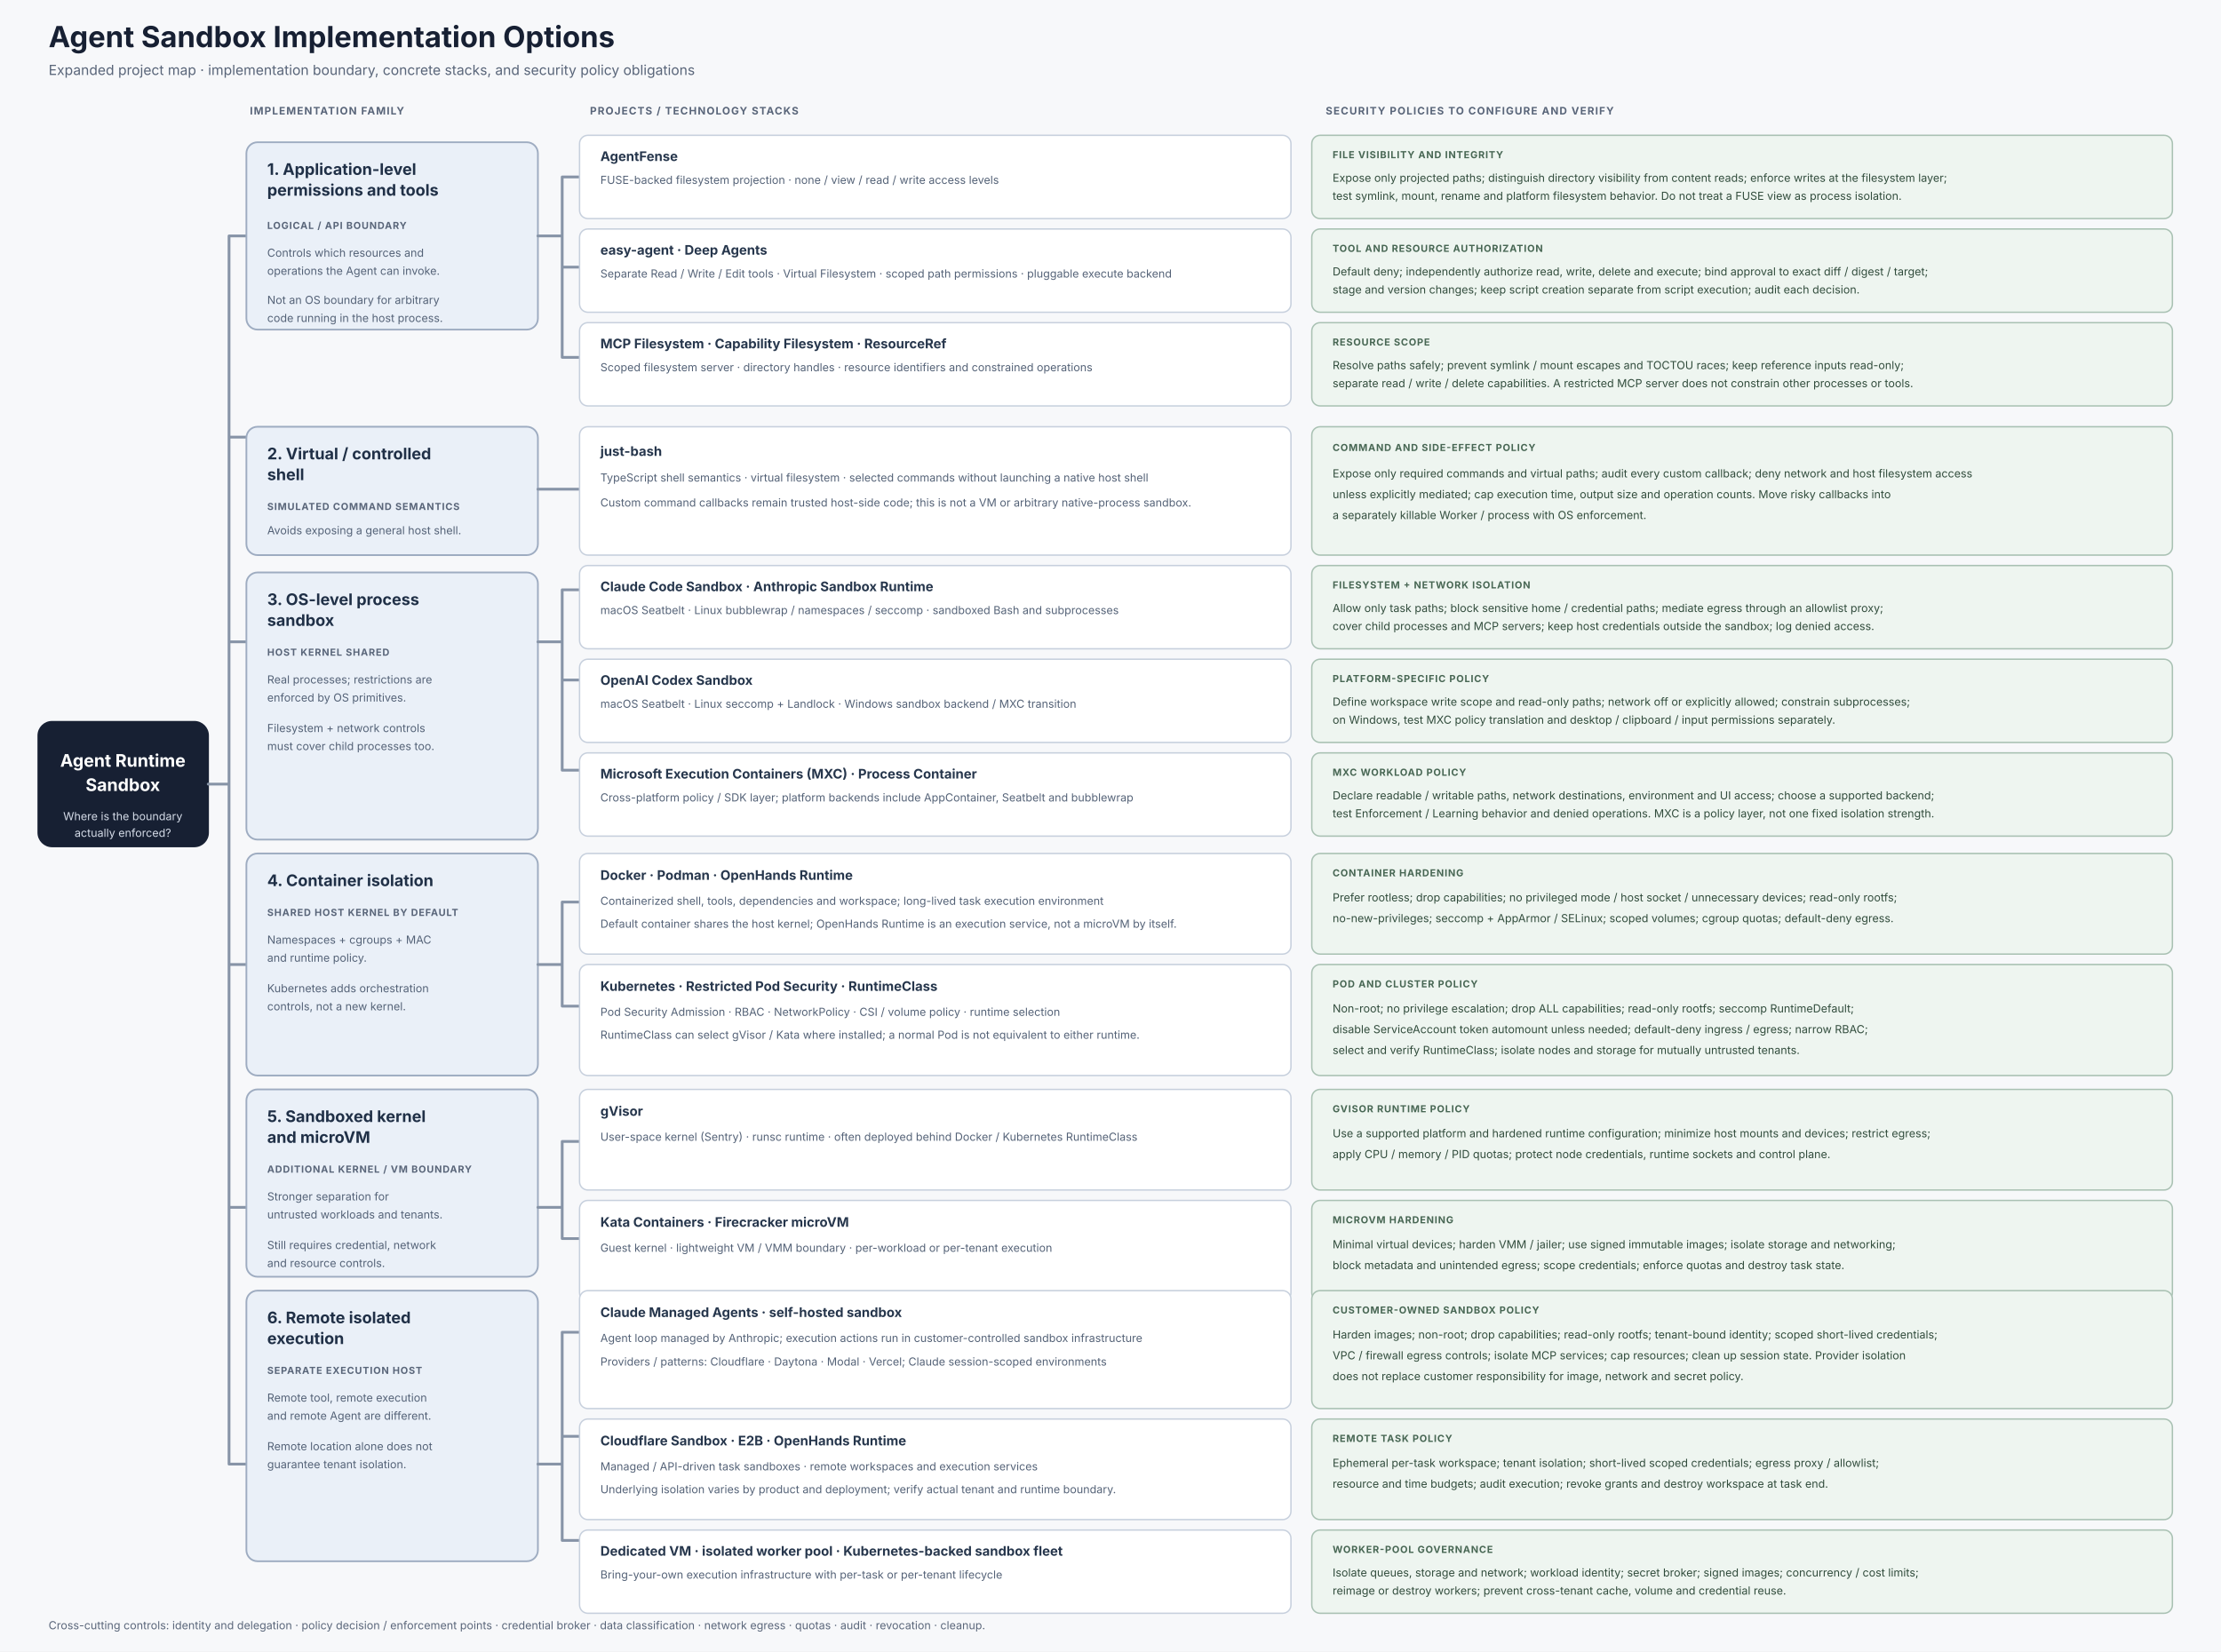
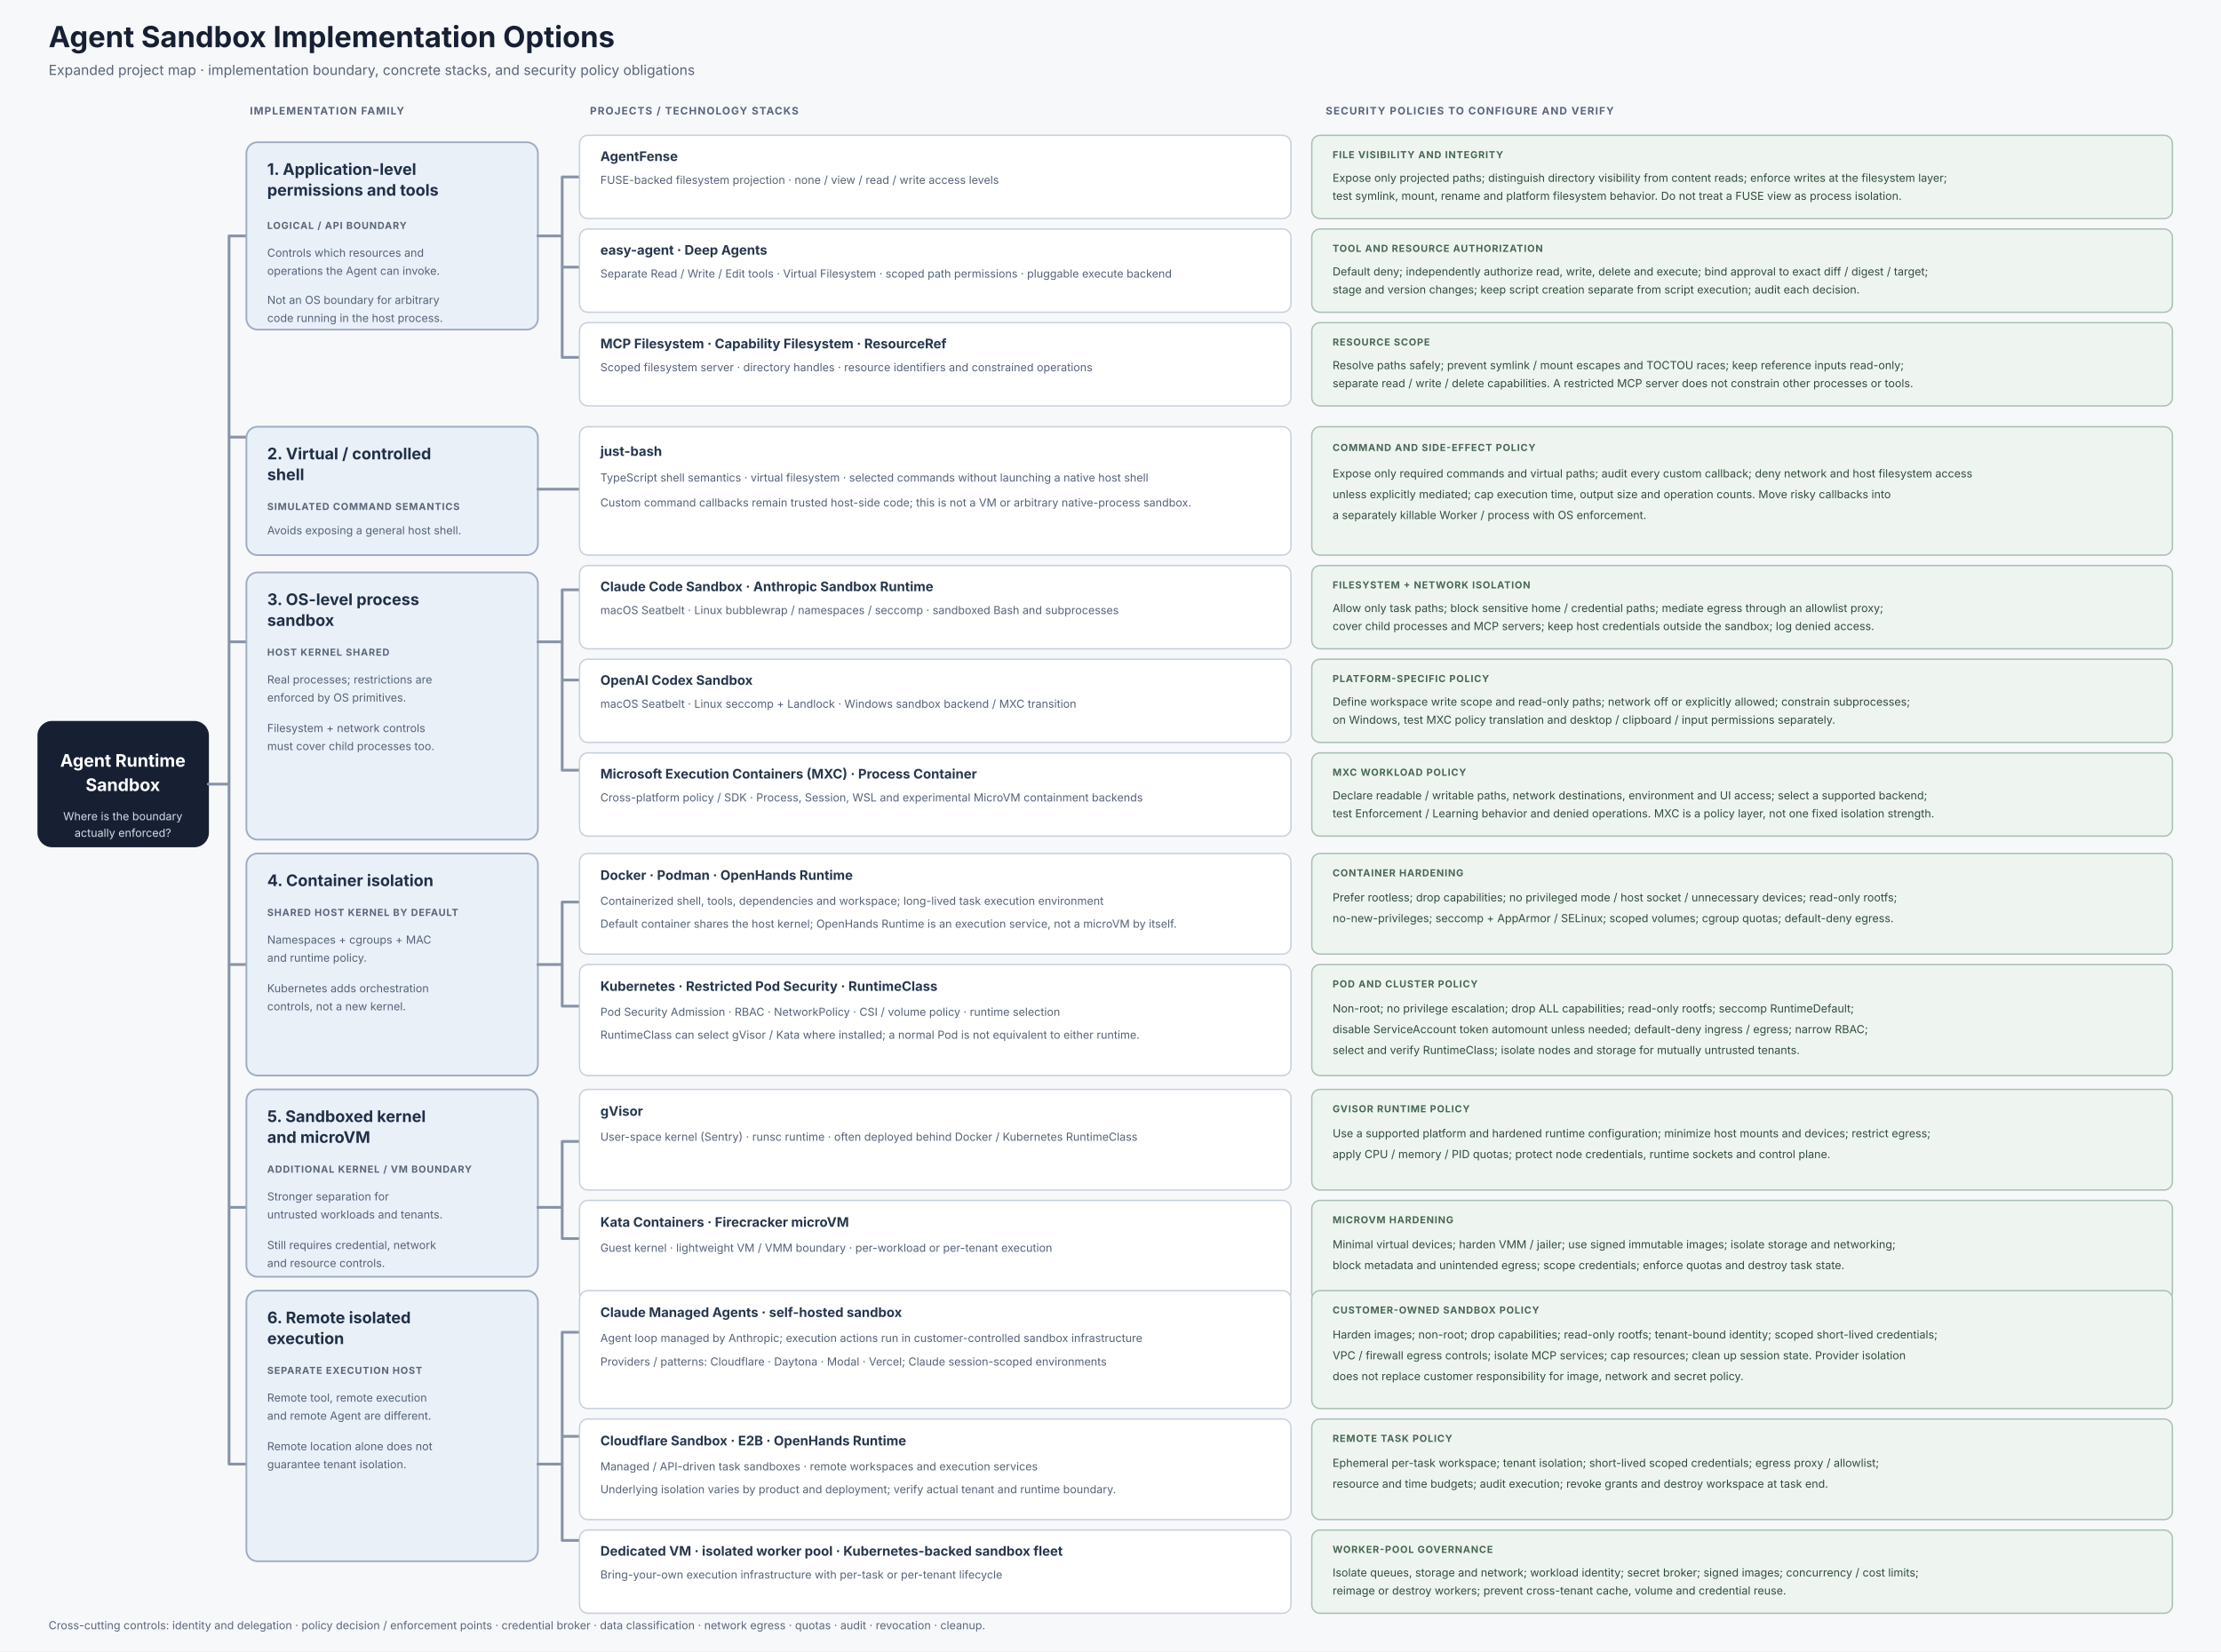
<svg xmlns="http://www.w3.org/2000/svg" width="3200" height="2380" viewBox="0 0 3200 2380" role="img" aria-labelledby="title desc">
  <defs>
    <style>
.bg{fill:#f7f8fa}.title{font:700 42px Inter,Arial,sans-serif;fill:#172033}.sub{font:20px Inter,Arial,sans-serif;fill:#596579}
.root{fill:#172033;stroke:#172033;stroke-width:2}.rootT{font:700 25px Inter,Arial,sans-serif;fill:#fff}
.branch{fill:none;stroke:#8794a7;stroke-width:4;stroke-linecap:round;stroke-linejoin:round}
.cat{fill:#eaf0f8;stroke:#9eacc1;stroke-width:2.5}.catT{font:700 23px Inter,Arial,sans-serif;fill:#203047}.catS{font:700 14px Inter,Arial,sans-serif;fill:#596579;letter-spacing:1px}
.tech{fill:#fff;stroke:#c7d0dd;stroke-width:2}.pol{fill:#eef5f0;stroke:#a9c1b3;stroke-width:2}
.techT{font:700 19px Inter,Arial,sans-serif;fill:#26364c}.techB{font:16px Inter,Arial,sans-serif;fill:#536176}
.polH{font:700 14px Inter,Arial,sans-serif;fill:#476653;letter-spacing:1px}.polT{font:16px Inter,Arial,sans-serif;fill:#304b3b}
.colH{font:700 15px Inter,Arial,sans-serif;fill:#596579;letter-spacing:1.4px}
.foot{font:16px Inter,Arial,sans-serif;fill:#596579}
</style>
  </defs>
  <rect class="bg" width="3200" height="2380" />
  <text class="title" x="70" y="68">Agent Sandbox Implementation Options</text>
  <text class="sub" x="70" y="108">Expanded project map · implementation boundary, concrete stacks, and security policy obligations</text>
  <text class="colH" x="360" y="165">IMPLEMENTATION FAMILY</text>
  <text class="colH" x="850" y="165">PROJECTS / TECHNOLOGY STACKS</text>
  <text class="colH" x="1910" y="165">SECURITY POLICIES TO CONFIGURE AND VERIFY</text>
  <rect class="root" x="55" y="1040" width="245" height="180" rx="20" />
  <text class="rootT" x="177" y="1105" text-anchor="middle">Agent Runtime</text>
  <text class="rootT" x="177" y="1140" text-anchor="middle">Sandbox</text>
  <text x="177" y="1182" text-anchor="middle" style="font:16px Inter,Arial,sans-serif;fill:#d7deea">Where is the boundary</text>
  <text x="177" y="1206" text-anchor="middle" style="font:16px Inter,Arial,sans-serif;fill:#d7deea">actually enforced?</text>
  <path class="branch" d="M300 1130 H330 V340 H355 M330 340 V630 H355 M330 630 V925 H355 M330 925 V1390 H355 M330 1390 V1740 H355 M330 1740 V2110 H355" />
  <rect class="cat" x="355" y="205" width="420" height="270" rx="16" />
  <text class="catT" x="385" y="252">1. Application-level</text>
  <text class="catT" x="385" y="282">permissions and tools</text>
  <text class="catS" x="385" y="330">LOGICAL / API BOUNDARY</text>
  <text class="techB" x="385" y="370">Controls which resources and</text>
  <text class="techB" x="385" y="396">operations the Agent can invoke.</text>
  <text class="techB" x="385" y="438">Not an OS boundary for arbitrary</text>
  <text class="techB" x="385" y="464">code running in the host process.</text>
  <path class="branch" d="M775 340 H810 V255 H835 M810 340 V385 H835 M810 340 V515 H835" />
  <rect class="tech" x="835" y="195" width="1025" height="120" rx="12" />
  <text class="techT" x="865" y="232">AgentFense</text>
  <text class="techB" x="865" y="265">FUSE-backed filesystem projection · none / view / read / write access levels</text>
  <rect class="pol" x="1890" y="195" width="1240" height="120" rx="12" />
  <text class="polH" x="1920" y="228">FILE VISIBILITY AND INTEGRITY</text>
  <text class="polT" x="1920" y="262">Expose only projected paths; distinguish directory visibility from content reads; enforce writes at the filesystem layer;</text>
  <text class="polT" x="1920" y="288">test symlink, mount, rename and platform filesystem behavior. Do not treat a FUSE view as process isolation.</text>
  <rect class="tech" x="835" y="330" width="1025" height="120" rx="12" />
  <text class="techT" x="865" y="367">easy-agent · Deep Agents</text>
  <text class="techB" x="865" y="400">Separate Read / Write / Edit tools · Virtual Filesystem · scoped path permissions · pluggable execute backend</text>
  <rect class="pol" x="1890" y="330" width="1240" height="120" rx="12" />
  <text class="polH" x="1920" y="363">TOOL AND RESOURCE AUTHORIZATION</text>
  <text class="polT" x="1920" y="397">Default deny; independently authorize read, write, delete and execute; bind approval to exact diff / digest / target;</text>
  <text class="polT" x="1920" y="423">stage and version changes; keep script creation separate from script execution; audit each decision.</text>
  <rect class="tech" x="835" y="465" width="1025" height="120" rx="12" />
  <text class="techT" x="865" y="502">MCP Filesystem · Capability Filesystem · ResourceRef</text>
  <text class="techB" x="865" y="535">Scoped filesystem server · directory handles · resource identifiers and constrained operations</text>
  <rect class="pol" x="1890" y="465" width="1240" height="120" rx="12" />
  <text class="polH" x="1920" y="498">RESOURCE SCOPE</text>
  <text class="polT" x="1920" y="532">Resolve paths safely; prevent symlink / mount escapes and TOCTOU races; keep reference inputs read-only;</text>
  <text class="polT" x="1920" y="558">separate read / write / delete capabilities. A restricted MCP server does not constrain other processes or tools.</text>
  <rect class="cat" x="355" y="615" width="420" height="185" rx="16" />
  <text class="catT" x="385" y="662">2. Virtual / controlled</text>
  <text class="catT" x="385" y="692">shell</text>
  <text class="catS" x="385" y="735">SIMULATED COMMAND SEMANTICS</text>
  <text class="techB" x="385" y="770">Avoids exposing a general host shell.</text>
  <path class="branch" d="M775 705 H835" />
  <rect class="tech" x="835" y="615" width="1025" height="185" rx="12" />
  <text class="techT" x="865" y="657">just-bash</text>
  <text class="techB" x="865" y="694">TypeScript shell semantics · virtual filesystem · selected commands without launching a native host shell</text>
  <text class="techB" x="865" y="730">Custom command callbacks remain trusted host-side code; this is not a VM or arbitrary native-process sandbox.</text>
  <rect class="pol" x="1890" y="615" width="1240" height="185" rx="12" />
  <text class="polH" x="1920" y="650">COMMAND AND SIDE-EFFECT POLICY</text>
  <text class="polT" x="1920" y="688">Expose only required commands and virtual paths; audit every custom callback; deny network and host filesystem access</text>
  <text class="polT" x="1920" y="718">unless explicitly mediated; cap execution time, output size and operation counts. Move risky callbacks into</text>
  <text class="polT" x="1920" y="748">a separately killable Worker / process with OS enforcement.</text>
  <rect class="cat" x="355" y="825" width="420" height="385" rx="16" />
  <text class="catT" x="385" y="872">3. OS-level process</text>
  <text class="catT" x="385" y="902">sandbox</text>
  <text class="catS" x="385" y="945">HOST KERNEL SHARED</text>
  <text class="techB" x="385" y="985">Real processes; restrictions are</text>
  <text class="techB" x="385" y="1011">enforced by OS primitives.</text>
  <text class="techB" x="385" y="1055">Filesystem + network controls</text>
  <text class="techB" x="385" y="1081">must cover child processes too.</text>
  <path class="branch" d="M775 925 H810 V850 H835 M810 925 V980 H835 M810 925 V1110 H835" />
  <rect class="tech" x="835" y="815" width="1025" height="120" rx="12" />
  <text class="techT" x="865" y="852">Claude Code Sandbox · Anthropic Sandbox Runtime</text>
  <text class="techB" x="865" y="885">macOS Seatbelt · Linux bubblewrap / namespaces / seccomp · sandboxed Bash and subprocesses</text>
  <rect class="pol" x="1890" y="815" width="1240" height="120" rx="12" />
  <text class="polH" x="1920" y="848">FILESYSTEM + NETWORK ISOLATION</text>
  <text class="polT" x="1920" y="882">Allow only task paths; block sensitive home / credential paths; mediate egress through an allowlist proxy;</text>
  <text class="polT" x="1920" y="908">cover child processes and MCP servers; keep host credentials outside the sandbox; log denied access.</text>
  <rect class="tech" x="835" y="950" width="1025" height="120" rx="12" />
  <text class="techT" x="865" y="987">OpenAI Codex Sandbox</text>
  <text class="techB" x="865" y="1020">macOS Seatbelt · Linux seccomp + Landlock · Windows sandbox backend / MXC transition</text>
  <rect class="pol" x="1890" y="950" width="1240" height="120" rx="12" />
  <text class="polH" x="1920" y="983">PLATFORM-SPECIFIC POLICY</text>
  <text class="polT" x="1920" y="1017">Define workspace write scope and read-only paths; network off or explicitly allowed; constrain subprocesses;</text>
  <text class="polT" x="1920" y="1043">on Windows, test MXC policy translation and desktop / clipboard / input permissions separately.</text>
  <rect class="tech" x="835" y="1085" width="1025" height="120" rx="12" />
  <text class="techT" x="865" y="1122">Microsoft Execution Containers (MXC) · Process Container</text>
-   <text class="techB" x="865" y="1155">Cross-platform policy / SDK layer; platform backends include AppContainer, Seatbelt and bubblewrap</text>
+   <text class="techB" x="865" y="1155">Cross-platform policy / SDK · Process, Session, WSL and experimental MicroVM containment backends</text>
  <rect class="pol" x="1890" y="1085" width="1240" height="120" rx="12" />
  <text class="polH" x="1920" y="1118">MXC WORKLOAD POLICY</text>
-   <text class="polT" x="1920" y="1152">Declare readable / writable paths, network destinations, environment and UI access; choose a supported backend;</text>
+   <text class="polT" x="1920" y="1152">Declare readable / writable paths, network destinations, environment and UI access; select a supported backend;</text>
  <text class="polT" x="1920" y="1178">test Enforcement / Learning behavior and denied operations. MXC is a policy layer, not one fixed isolation strength.</text>
  <rect class="cat" x="355" y="1230" width="420" height="320" rx="16" />
  <text class="catT" x="385" y="1277">4. Container isolation</text>
  <text class="catS" x="385" y="1320">SHARED HOST KERNEL BY DEFAULT</text>
  <text class="techB" x="385" y="1360">Namespaces + cgroups + MAC</text>
  <text class="techB" x="385" y="1386">and runtime policy.</text>
  <text class="techB" x="385" y="1430">Kubernetes adds orchestration</text>
  <text class="techB" x="385" y="1456">controls, not a new kernel.</text>
  <path class="branch" d="M775 1390 H810 V1300 H835 M810 1390 V1450 H835" />
  <rect class="tech" x="835" y="1230" width="1025" height="145" rx="12" />
  <text class="techT" x="865" y="1268">Docker · Podman · OpenHands Runtime</text>
  <text class="techB" x="865" y="1304">Containerized shell, tools, dependencies and workspace; long-lived task execution environment</text>
  <text class="techB" x="865" y="1337">Default container shares the host kernel; OpenHands Runtime is an execution service, not a microVM by itself.</text>
  <rect class="pol" x="1890" y="1230" width="1240" height="145" rx="12" />
  <text class="polH" x="1920" y="1263">CONTAINER HARDENING</text>
  <text class="polT" x="1920" y="1299">Prefer rootless; drop capabilities; no privileged mode / host socket / unnecessary devices; read-only rootfs;</text>
  <text class="polT" x="1920" y="1329">no-new-privileges; seccomp + AppArmor / SELinux; scoped volumes; cgroup quotas; default-deny egress.</text>
  <rect class="tech" x="835" y="1390" width="1025" height="160" rx="12" />
  <text class="techT" x="865" y="1428">Kubernetes · Restricted Pod Security · RuntimeClass</text>
  <text class="techB" x="865" y="1464">Pod Security Admission · RBAC · NetworkPolicy · CSI / volume policy · runtime selection</text>
  <text class="techB" x="865" y="1497">RuntimeClass can select gVisor / Kata where installed; a normal Pod is not equivalent to either runtime.</text>
  <rect class="pol" x="1890" y="1390" width="1240" height="160" rx="12" />
  <text class="polH" x="1920" y="1423">POD AND CLUSTER POLICY</text>
  <text class="polT" x="1920" y="1459">Non-root; no privilege escalation; drop ALL capabilities; read-only rootfs; seccomp RuntimeDefault;</text>
  <text class="polT" x="1920" y="1489">disable ServiceAccount token automount unless needed; default-deny ingress / egress; narrow RBAC;</text>
  <text class="polT" x="1920" y="1519">select and verify RuntimeClass; isolate nodes and storage for mutually untrusted tenants.</text>
  <rect class="cat" x="355" y="1570" width="420" height="270" rx="16" />
  <text class="catT" x="385" y="1617">5. Sandboxed kernel</text>
  <text class="catT" x="385" y="1647">and microVM</text>
  <text class="catS" x="385" y="1690">ADDITIONAL KERNEL / VM BOUNDARY</text>
  <text class="techB" x="385" y="1730">Stronger separation for</text>
  <text class="techB" x="385" y="1756">untrusted workloads and tenants.</text>
  <text class="techB" x="385" y="1800">Still requires credential, network</text>
  <text class="techB" x="385" y="1826">and resource controls.</text>
  <path class="branch" d="M775 1740 H810 V1645 H835 M810 1740 V1785 H835" />
  <rect class="tech" x="835" y="1570" width="1025" height="145" rx="12" />
  <text class="techT" x="865" y="1608">gVisor</text>
  <text class="techB" x="865" y="1644">User-space kernel (Sentry) · runsc runtime · often deployed behind Docker / Kubernetes RuntimeClass</text>
  <rect class="pol" x="1890" y="1570" width="1240" height="145" rx="12" />
  <text class="polH" x="1920" y="1603">GVISOR RUNTIME POLICY</text>
  <text class="polT" x="1920" y="1639">Use a supported platform and hardened runtime configuration; minimize host mounts and devices; restrict egress;</text>
  <text class="polT" x="1920" y="1669">apply CPU / memory / PID quotas; protect node credentials, runtime sockets and control plane.</text>
  <rect class="tech" x="835" y="1730" width="1025" height="145" rx="12" />
  <text class="techT" x="865" y="1768">Kata Containers · Firecracker microVM</text>
  <text class="techB" x="865" y="1804">Guest kernel · lightweight VM / VMM boundary · per-workload or per-tenant execution</text>
  <rect class="pol" x="1890" y="1730" width="1240" height="145" rx="12" />
  <text class="polH" x="1920" y="1763">MICROVM HARDENING</text>
  <text class="polT" x="1920" y="1799">Minimal virtual devices; harden VMM / jailer; use signed immutable images; isolate storage and networking;</text>
  <text class="polT" x="1920" y="1829">block metadata and unintended egress; scope credentials; enforce quotas and destroy task state.</text>
  <rect class="cat" x="355" y="1860" width="420" height="390" rx="16" />
  <text class="catT" x="385" y="1907">6. Remote isolated</text>
  <text class="catT" x="385" y="1937">execution</text>
  <text class="catS" x="385" y="1980">SEPARATE EXECUTION HOST</text>
  <text class="techB" x="385" y="2020">Remote tool, remote execution</text>
  <text class="techB" x="385" y="2046">and remote Agent are different.</text>
  <text class="techB" x="385" y="2090">Remote location alone does not</text>
  <text class="techB" x="385" y="2116">guarantee tenant isolation.</text>
  <path class="branch" d="M775 2110 H810 V1920 H835 M810 2110 V2070 H835 M810 2110 V2220 H835" />
  <rect class="tech" x="835" y="1860" width="1025" height="170" rx="12" />
  <text class="techT" x="865" y="1898">Claude Managed Agents · self-hosted sandbox</text>
  <text class="techB" x="865" y="1934">Agent loop managed by Anthropic; execution actions run in customer-controlled sandbox infrastructure</text>
  <text class="techB" x="865" y="1968">Providers / patterns: Cloudflare · Daytona · Modal · Vercel; Claude session-scoped environments</text>
  <rect class="pol" x="1890" y="1860" width="1240" height="170" rx="12" />
  <text class="polH" x="1920" y="1893">CUSTOMER-OWNED SANDBOX POLICY</text>
  <text class="polT" x="1920" y="1929">Harden images; non-root; drop capabilities; read-only rootfs; tenant-bound identity; scoped short-lived credentials;</text>
  <text class="polT" x="1920" y="1959">VPC / firewall egress controls; isolate MCP services; cap resources; clean up session state. Provider isolation</text>
  <text class="polT" x="1920" y="1989">does not replace customer responsibility for image, network and secret policy.</text>
  <rect class="tech" x="835" y="2045" width="1025" height="145" rx="12" />
  <text class="techT" x="865" y="2083">Cloudflare Sandbox · E2B · OpenHands Runtime</text>
  <text class="techB" x="865" y="2119">Managed / API-driven task sandboxes · remote workspaces and execution services</text>
  <text class="techB" x="865" y="2152">Underlying isolation varies by product and deployment; verify actual tenant and runtime boundary.</text>
  <rect class="pol" x="1890" y="2045" width="1240" height="145" rx="12" />
  <text class="polH" x="1920" y="2078">REMOTE TASK POLICY</text>
  <text class="polT" x="1920" y="2114">Ephemeral per-task workspace; tenant isolation; short-lived scoped credentials; egress proxy / allowlist;</text>
  <text class="polT" x="1920" y="2144">resource and time budgets; audit execution; revoke grants and destroy workspace at task end.</text>
  <rect class="tech" x="835" y="2205" width="1025" height="120" rx="12" />
  <text class="techT" x="865" y="2242">Dedicated VM · isolated worker pool · Kubernetes-backed sandbox fleet</text>
  <text class="techB" x="865" y="2275">Bring-your-own execution infrastructure with per-task or per-tenant lifecycle</text>
  <rect class="pol" x="1890" y="2205" width="1240" height="120" rx="12" />
  <text class="polH" x="1920" y="2238">WORKER-POOL GOVERNANCE</text>
  <text class="polT" x="1920" y="2272">Isolate queues, storage and network; workload identity; secret broker; signed images; concurrency / cost limits;</text>
  <text class="polT" x="1920" y="2298">reimage or destroy workers; prevent cross-tenant cache, volume and credential reuse.</text>
  <text class="foot" x="70" y="2348">Cross-cutting controls: identity and delegation · policy decision / enforcement points · credential broker · data classification · network egress · quotas · audit · revocation · cleanup.</text>
</svg>
